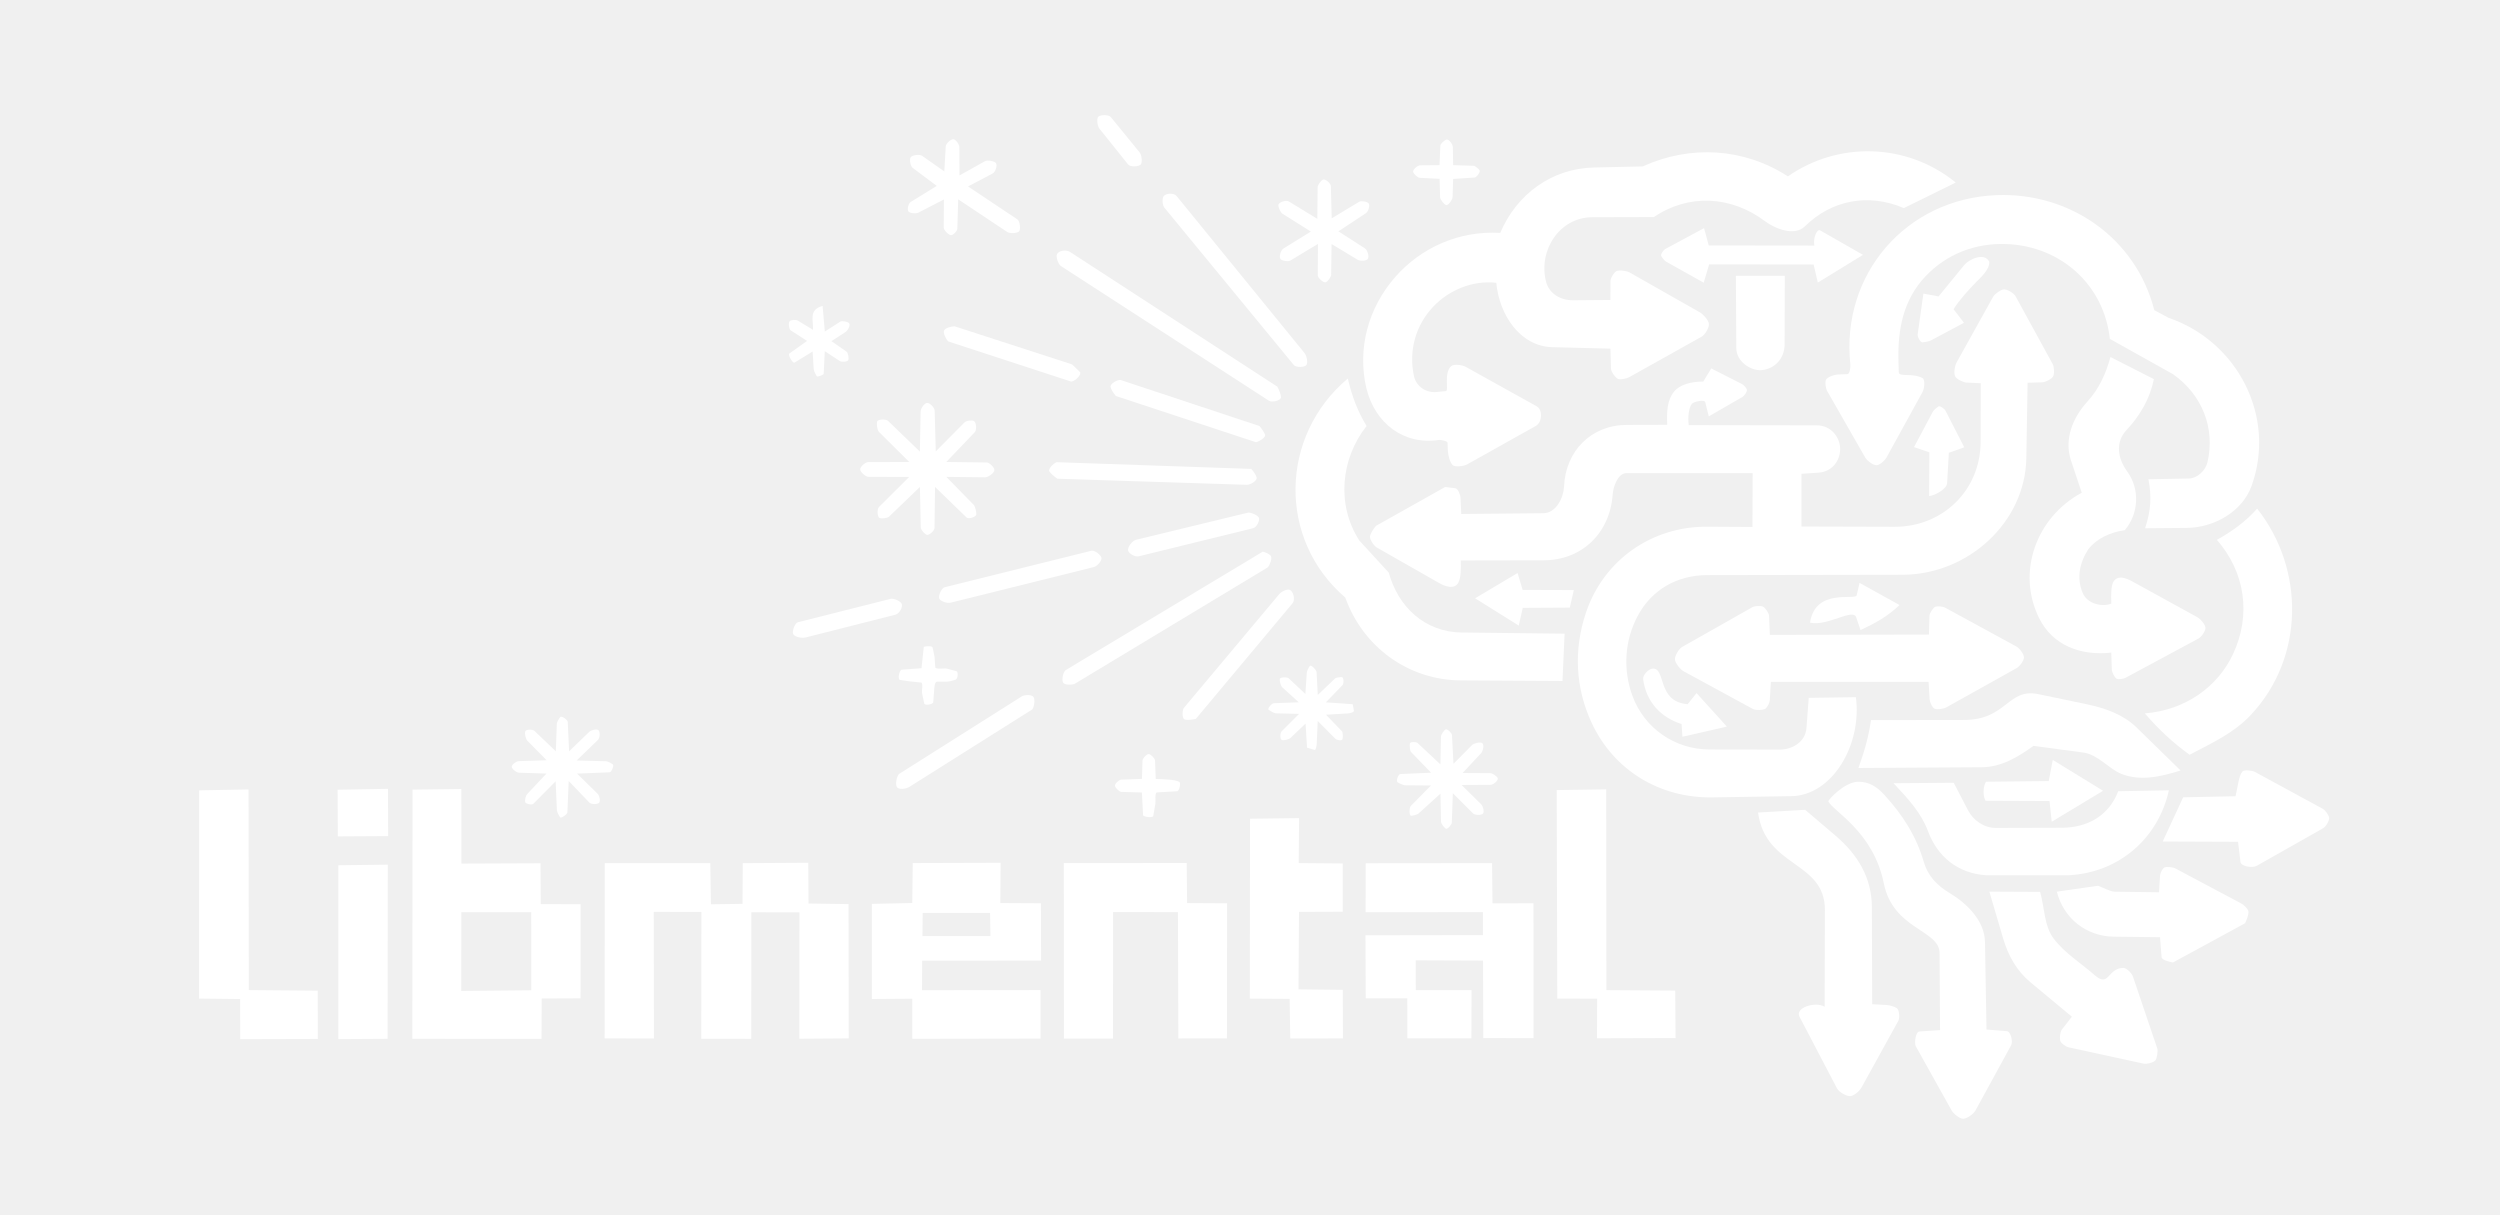
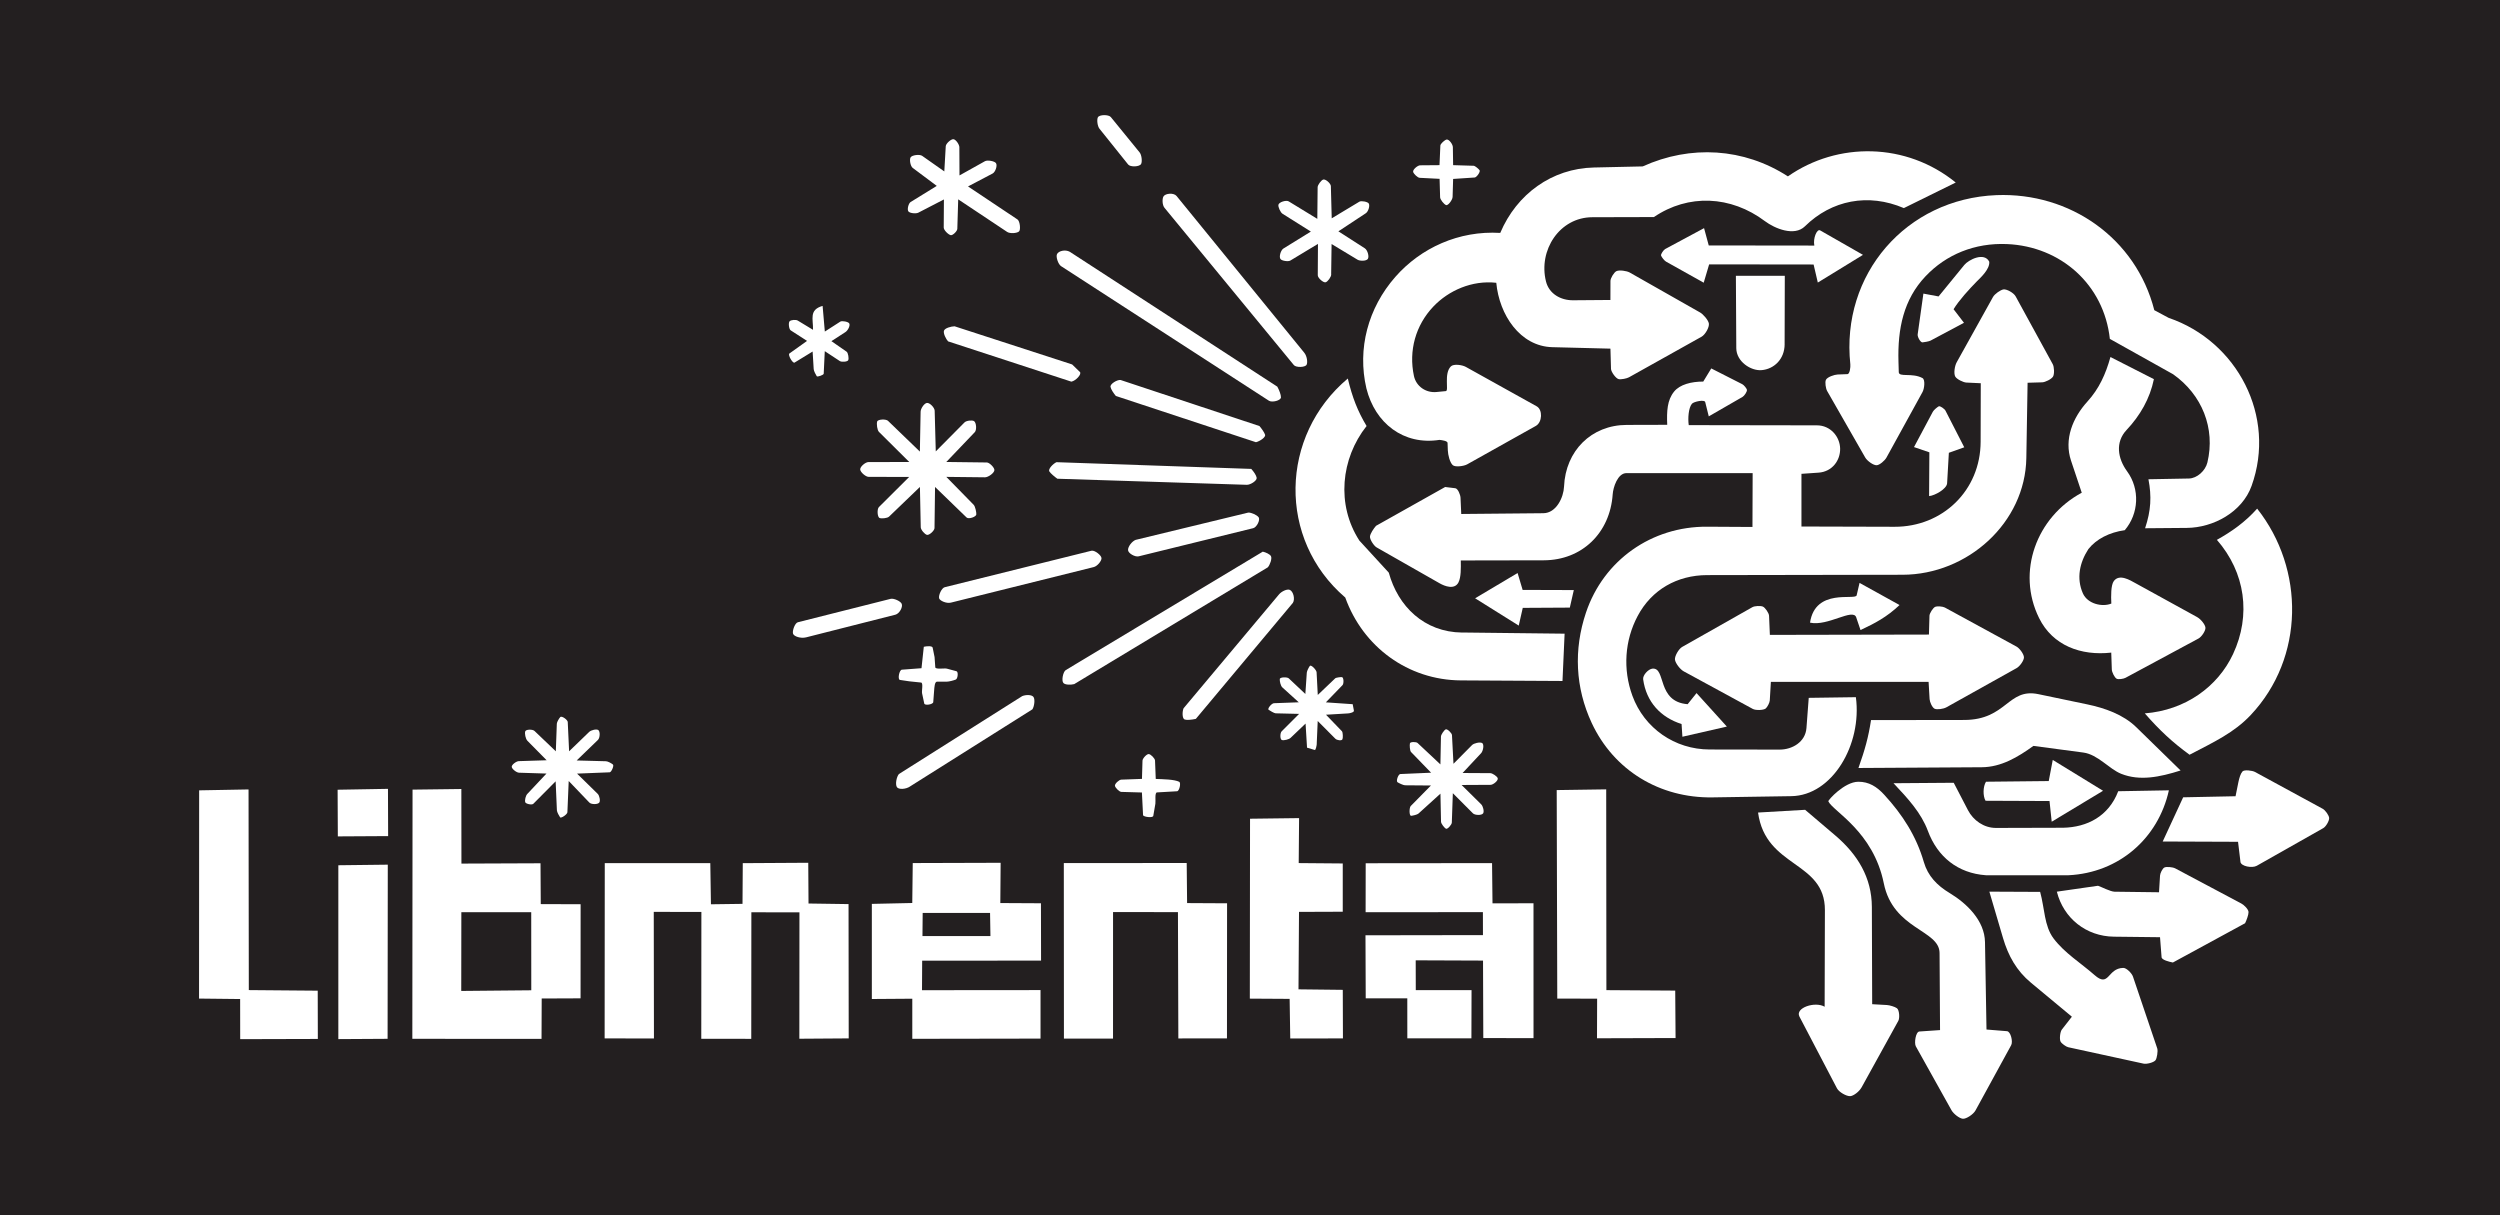
<svg xmlns="http://www.w3.org/2000/svg" id="Layer_1" data-name="Layer 1" width="933.83" height="453.5" viewBox="0 0 933.83 453.5">
  <defs>
    <style>
      .cls-1 {
        fill: #fff;
      }
+ 
+       .cls-2 {
+         fill: #231f20;
+         stroke: #231f20;
+         stroke-miterlimit: 10;
+       }
    </style>
  </defs>
+   <rect class="cls-2" x="-30.53" y="-4.13" width="974.55" height="484.34" />
  <g id="fZ1BkW">
    <g>
-       <path class="cls-1" d="M544.81,217.51c-1.49,2.92-5.19,1.43-7.03.39l-23.58-13.43c-.99-.56-2.58-2.96-2.47-4.07s1.34-2.92,2.26-3.99l25.82-14.5,3.78.46c1,.12,1.92,2.48,1.96,3.53l.27,6.09,30.68-.29c4.82-.05,7.55-5.88,7.72-9.96.56-13.33,10.2-22.99,23.42-23.02l15.12-.04c-.2-5.1-.03-9.2,2.57-12.41,2.15-2.66,6.48-3.75,10.89-3.74l2.99-4.91,11.59,5.89c.6.3,1.71,1.63,1.74,2.16.04.71-.99,2.21-1.65,2.59l-12.61,7.27-1.33-5.35c-.25-1.02-4.28-.17-4.96.64-1.28,1.53-1.56,5.44-1.19,7.98l47.88.08c5.06,0,8.58,4.22,8.67,8.68s-2.98,8.64-8.05,8.99l-6.4.44v19.68s34.78.1,34.78.1c17.92.05,32.12-13.55,32.15-31.82l.05-21.8-5.38-.25c-1.15-.05-3.57-1.24-4.14-2.22-.66-1.14-.24-3.98.54-5.38l13.54-24.35c.66-1.18,2.82-2.67,3.91-2.84,1.27-.2,3.87,1.34,4.53,2.55l13.89,25.38c.54.98.68,3.67.1,4.63s-2.92,2.11-4.04,2.14l-5.46.16-.47,28.15c-.4,24.1-21.88,43.52-46.23,43.57l-73,.13c-11.17.02-20.73,5.42-25.96,15.29-4.85,9.13-5.56,19.92-1.96,29.77,4.44,12.15,15.84,20.06,28.84,20.08l26.17.04c4.69,0,9.61-2.82,10.01-8.05l.85-11.28,17.61-.25c2.37,17.71-8.81,36.73-24.09,36.97l-29.48.46c-19.66.3-36.84-10.05-45.12-27.83-6.11-13.13-6.78-27.38-2.12-41.22,6.59-19.57,24.52-32.19,45.21-32.06l16.97.1.07-20.12h-47.11c-3.36,0-5,5.4-5.17,7.93-.99,14.46-11.5,24.61-25.74,24.64l-31,.06c.06,2.88.09,6.32-.84,8.13Z" />
+       <path class="cls-1" d="M544.81,217.51c-1.49,2.92-5.19,1.43-7.03.39l-23.58-13.43c-.99-.56-2.58-2.96-2.47-4.07s1.34-2.92,2.26-3.99l25.82-14.5,3.78.46c1,.12,1.92,2.48,1.96,3.53l.27,6.09,30.68-.29c4.82-.05,7.55-5.88,7.72-9.96.56-13.33,10.2-22.99,23.42-23.02l15.12-.04c-.2-5.1-.03-9.2,2.57-12.41,2.15-2.66,6.48-3.75,10.89-3.74l2.99-4.91,11.59,5.89c.6.3,1.71,1.63,1.74,2.16.04.71-.99,2.21-1.65,2.59l-12.61,7.27-1.33-5.35c-.25-1.02-4.28-.17-4.96.64-1.28,1.53-1.56,5.44-1.19,7.98l47.88.08c5.06,0,8.58,4.22,8.67,8.68.09,4.42-2.98,8.64-8.05,8.99l-6.4.44v19.68s34.78.1,34.78.1c17.92.05,32.12-13.55,32.15-31.82l.05-21.8-5.38-.25c-1.15-.05-3.57-1.24-4.14-2.22-.66-1.14-.24-3.98.54-5.38l13.54-24.35c.66-1.18,2.82-2.67,3.91-2.84,1.27-.2,3.87,1.34,4.53,2.55l13.89,25.38c.54.98.68,3.67.1,4.63s-2.92,2.11-4.04,2.14l-5.46.16-.47,28.15c-.4,24.1-21.88,43.52-46.23,43.57l-73,.13c-11.17.02-20.73,5.42-25.96,15.29-4.85,9.13-5.56,19.92-1.96,29.77,4.44,12.15,15.84,20.06,28.84,20.08l26.17.04c4.69,0,9.61-2.82,10.01-8.05l.85-11.28,17.61-.25c2.37,17.71-8.81,36.73-24.09,36.97l-29.48.46c-19.66.3-36.84-10.05-45.12-27.83-6.11-13.13-6.78-27.38-2.12-41.22,6.59-19.57,24.52-32.19,45.21-32.06l16.97.1.07-20.12h-47.11c-3.36,0-5,5.4-5.17,7.93-.99,14.46-11.5,24.61-25.74,24.64l-31,.06c.06,2.88.09,6.32-.84,8.13Z" />
      <path class="cls-1" d="M601.76,137.75l-.21-7.52-21.71-.55c-12.05-.3-19.83-12.12-20.93-24.05-9.04-1.01-17.78,2.86-23.51,8.88-6.64,6.99-9.27,16.49-7.25,25.93.84,3.91,4.5,6.37,8.42,5.99l3.5-.34c1.23-.12-.84-6.58,1.9-9.25,1.01-.99,4.18-.56,5.55.2l26.48,14.73c2.3,1.28,2.11,5.96-.3,7.31l-25.67,14.37c-1.21.68-4.46,1.14-5.39.29-1.08-1-1.77-3.81-1.83-5.5l-.1-2.8c-.03-.74-2.02-1.02-3.01-1.13-13.44,2.09-24.08-6.23-27.31-19.25-3.45-14.78.62-30.01,10.8-41.62,9.52-10.85,23.75-17.37,39.2-16.44,6.15-14.53,19.32-24.08,34.94-24.43l18.28-.41c17.86-8.1,37.78-6.92,54.23,3.72,18.64-13.01,44.25-12.7,62.69,2.3l-19.38,9.55c-13.3-5.68-26.99-2.99-36.95,6.8-3.95,3.89-11.28.83-14.94-1.92-12.73-9.57-28.64-10.26-41.47-1.53l-23,.06c-12.26.03-20.24,12.35-17.31,24.01,1.16,4.62,5.52,7.04,10.08,7.01l13.98-.11.02-7.12c0-1.01,1.3-3.19,2.21-3.64,1.09-.53,3.86-.12,4.97.5l26.32,14.94c1.16.66,3.02,2.82,3.25,4.06.27,1.42-1.37,4.23-2.71,4.98l-27.12,15.16c-.82.46-2.93.88-3.84.69-1.09-.23-2.86-2.74-2.89-3.88Z" />
      <path class="cls-1" d="M788.1,126.62c-2.19-20.31-18.33-34.59-38.42-35.45-12.05-.51-22.71,3.88-30.43,12.03-8.19,8.64-10.47,19.56-10.11,31.89l.11,3.91c.06,2.03,4.95.13,8.85,2.22,1.11.59.72,3.95.02,5.22l-13.47,24.49c-.63,1.14-2.55,2.78-3.62,2.85-1.25.09-3.58-1.62-4.31-2.88l-14.23-24.86c-.51-.9-.89-3.31-.44-4.18.54-1.05,3.15-1.92,4.35-1.97l3.67-.14c.91-.03,1.19-2.68,1.09-3.64-3.59-33.66,20.85-61.88,54.56-63.22,27.49-1.09,52.12,16.08,58.98,42.97l5.36,2.87c25.66,8.75,40.32,36.84,30.97,62.79-3.52,9.78-14.29,15.59-24.19,15.67l-15.58.13c2.22-6.66,2.47-11.91,1.25-18.3l15.13-.28c3.03-.06,6.15-2.9,6.89-5.98,3.05-12.74-1.98-25.34-12.81-32.97l-23.61-13.2Z" />
      <polygon class="cls-1" points="298.58 388 298.62 340.78 280.66 340.77 280.62 388.04 261.95 388.02 261.99 340.63 244.2 340.62 244.27 387.9 225.85 387.88 225.9 322.42 265.32 322.4 265.56 337.78 277.35 337.62 277.45 322.42 301.91 322.27 302.01 337.49 316.96 337.71 317.02 387.87 298.58 388" />
      <path class="cls-1" d="M216.88,337.77l-.02,35.14-14.52.06-.06,15.09-48.26-.03.08-93.08,18.23-.23.03,27.86,29.54-.12.09,15.25,14.88.05ZM198.45,369.9l-.02-29.17h-26.1s-.04,29.42-.04,29.42l26.16-.25Z" />
      <path class="cls-1" d="M820.76,230.55c1.33.73,3.02,2.83,3.05,3.98s-1.45,3.35-2.57,3.96l-27.33,14.71c-.71.38-2.63.68-3.28.32-.81-.45-1.77-2.48-1.8-3.41l-.21-6.34c-11.28,1.26-21.85-2.59-26.95-12.89-8.56-17.29-.96-37.76,15.93-46.83l-4.01-12c-2.66-7.96.63-16.01,6.12-22.05,4.34-4.77,6.81-10.17,8.61-16.64l16.23,8.27c-1.49,7.28-5.16,13.62-10.21,18.98-4.32,4.59-3.29,10.67.19,15.43,4.87,6.66,4.4,15.83-.86,22-5.73.81-10.59,3.27-13.59,7.06-3.27,5.02-4.54,10.91-2.06,16.53,1.76,3.98,7.3,5.2,10.63,3.82-.14-2.83-.18-6.9.93-8.4,2.07-2.8,6.02-.36,8.1.79l23.08,12.7Z" />
      <polygon class="cls-1" points="549.67 369.84 549.62 387.86 525.68 387.86 525.67 372.92 510.14 372.92 510.05 349.36 553.93 349.29 553.91 340.72 510.1 340.73 510.13 322.45 557.33 322.4 557.5 337.43 572.81 337.4 572.82 387.78 554.06 387.75 553.96 358.81 528.81 358.71 528.84 369.84 549.67 369.84" />
      <path class="cls-1" d="M546.15,236.26l38.28.44-.79,17.67-37.96-.22c-19.76-.12-36.57-12.54-43.18-30.95-25.33-21.71-24.53-60.41.95-81.81,1.68,7.08,3.69,12.19,7.01,17.74-9.62,12.16-11.35,29.42-2.69,42.8l10.99,11.98c3.44,12.54,13.16,22.2,27.38,22.37Z" />
-       <path class="cls-1" d="M726.96,264.24c-1,.56-3.43.93-4.33.49s-1.8-2.51-1.86-3.56l-.38-6.48h-58.91s-.41,6.95-.41,6.95c-.05.84-.9,2.49-1.53,3.01-.79.65-3.71.76-4.81.16l-25.79-14.03c-1.41-.77-3.12-3.08-3.29-4.37s1.41-4.04,2.69-4.76l26.21-14.84c.89-.51,3.1-.59,3.95-.22s2.26,2.41,2.3,3.42l.3,7.14,59.42-.12.2-7.06c.02-.86,1.31-2.93,2.11-3.28s2.85-.18,3.63.24l26.8,14.61c1.11.61,2.72,2.78,2.75,3.98s-1.56,3.38-2.72,4.03l-26.33,14.7Z" />
+       <path class="cls-1" d="M726.96,264.24c-1,.56-3.43.93-4.33.49s-1.8-2.51-1.86-3.56l-.38-6.48h-58.91s-.41,6.95-.41,6.95c-.05.84-.9,2.49-1.53,3.01-.79.65-3.71.76-4.81.16l-25.79-14.03c-1.41-.77-3.12-3.08-3.29-4.37-.17-1.3,1.41-4.04,2.69-4.76l26.21-14.84c.89-.51,3.1-.59,3.95-.22s2.26,2.41,2.3,3.42l.3,7.14,59.42-.12.2-7.06c.02-.86,1.31-2.93,2.11-3.28s2.85-.18,3.63.24l26.8,14.61c1.11.61,2.72,2.78,2.75,3.98.03,1.19-1.56,3.38-2.72,4.03l-26.33,14.7Z" />
      <path class="cls-1" d="M388.67,369.84v18.11s-47.9.08-47.9.08v-14.98s-15.11.11-15.11.11v-35.53s15.1-.33,15.1-.33l.18-14.92,32.83-.1-.12,15.04,15.18.08.04,21.42-44.41.02-.06,11.03,44.27-.04ZM369.96,349.63l-.14-8.62h-25.17s-.08,8.63-.08,8.63h25.39Z" />
      <polygon class="cls-1" points="440.15 387.89 440 340.71 415.76 340.68 415.75 387.96 397.41 387.94 397.37 322.39 443.27 322.36 443.42 337.33 458.35 337.41 458.31 387.87 440.15 387.89" />
      <path class="cls-1" d="M737.9,414.8c-.79,1.45-3.46,3.22-4.74,3.09s-3.46-1.83-4.22-3.19l-13.32-23.87c-.66-1.19-.06-5.43,1.32-5.53l7.73-.53-.18-28.79c-.06-8.71-17.32-8.7-20.83-26.03-3.93-19.42-18.98-26.88-20.72-30.63-.18-.4,5.99-7.26,11.15-7.31,4.02-.04,6.96,1.85,9.7,4.82,6.86,7.45,12.01,15.47,14.83,25.19,1.5,5.18,4.96,8.75,9.58,11.53,6.47,3.89,13.13,10.32,13.26,18.37l.56,32.64,7.66.62c1.38.11,2.29,3.9,1.56,5.23l-13.34,24.4Z" />
      <path class="cls-1" d="M695.33,406.21c-.86,1.55-3,3.17-4.21,3.24-1.41.08-4.2-1.5-4.95-2.92l-14.02-26.79c-1.73-3.31,5.91-5.79,9.41-3.69l.1-36.07c.05-18.52-22.13-15.66-24.97-36.47l17.58-1.02,11.23,9.55c8.4,7.14,13.66,15.78,13.7,26.73l.12,36.33,5.51.31c.97.05,2.98.63,3.74,1.2.91.69,1.08,3.68.52,4.69l-13.75,24.91Z" />
      <path class="cls-1" d="M778.2,281.1l-18.66-2.48c-5.77,4.17-12.03,7.93-19.3,7.97l-46.05.28c2.46-6.92,3.72-11.53,4.7-17.89l34.77-.05c15.94-.02,16.27-12.04,27.74-9.64l18.23,3.81c6.6,1.38,13.47,3.79,18.32,8.52l16.57,16.18c-7.88,2.5-15.27,3.99-22.17,1.25-4.55-1.81-8.73-7.23-14.16-7.95Z" />
      <polygon class="cls-1" points="625.88 387.74 596.53 387.83 596.58 373.03 581.69 373.01 581.48 295.12 599.97 294.85 600.04 369.85 625.75 370.02 625.88 387.74" />
      <polygon class="cls-1" points="118.72 388.08 89.72 388.16 89.7 373.17 74.35 373 74.39 295.22 92.84 294.88 92.94 369.83 118.68 370.05 118.72 388.08" />
      <polygon class="cls-1" points="485.03 369.55 501.57 369.74 501.63 387.88 481.95 387.91 481.72 373.11 466.85 373.02 466.93 305.82 485.25 305.59 485.11 322.39 501.56 322.53 501.56 340.56 485.22 340.62 485.03 369.55" />
      <path class="cls-1" d="M791.23,295.55l18.92-.34c-3.99,18.03-18.77,30.81-37.47,31.72h-30.87c-10.52-.73-18.1-6.9-21.68-16.55-2.49-6.72-7.41-12.07-12.84-17.82l22.49-.17,5.31,10.22c1.99,3.83,5.95,6.66,10.47,6.65l25.1-.07c8.95-.19,16.97-4.27,20.56-13.63Z" />
      <path class="cls-1" d="M817.87,281.92c-6.49-4.73-11.22-9.17-16.72-15.45,15.12-1.18,27.24-9.92,32.96-22.14,6.81-14.56,4.6-30.5-6.03-42.68,5.6-3.14,10.49-6.58,15.04-11.66,17.86,22.59,17.71,55.7-2.36,77.05-6.27,6.67-13.77,10.12-22.89,14.88Z" />
      <path class="cls-1" d="M805.82,391.72c.29.85-.13,3.61-.66,4.3-.66.86-3.29,1.54-4.48,1.28l-28.14-6.13c-.82-.18-2.44-1.35-2.84-2.08-.5-.91-.18-3.68.45-4.49l3.76-4.83-15.3-12.71c-5.36-4.45-8.46-10.02-10.41-16.64l-5.11-17.36,18.97.09c1.7,6.2,1.5,12.73,5.01,17.39,4.12,5.47,10.2,9.18,15.31,13.68,5.53,4.87,4.72-2.56,10.73-2.68,1.22-.02,3.2,2.01,3.62,3.25l9.1,26.91Z" />
      <path class="cls-1" d="M806.84,350.08l-17.2-.2c-10.39-.12-18.83-6.86-21.34-16.81l15.37-2.21c1.23.4,4.66,2.2,6.18,2.22l16.61.21.38-6.22c.06-.92.89-2.65,1.63-3.03s3.12-.17,4.05.33l24.67,13.11c1.08.57,2.69,2.19,2.71,3.21s-.76,3.1-1.29,4.17l-26.97,14.67c-1.3-.25-4.14-.94-4.22-1.97l-.58-7.47Z" />
      <path class="cls-1" d="M836.88,321.9l-.9-7.46-28.14-.11,7.64-16.51,19.57-.4,1.06-5.26c.31-1.52.82-3.18,1.5-3.97s3.73-.37,4.7.16l25.3,13.76c.96.52,2.3,2.39,2.4,3.4s-1.15,3.22-2.19,3.82l-24.83,14.06c-1.76.99-5.92.21-6.13-1.48Z" />
      <polygon class="cls-1" points="144.78 388.03 126.38 388.14 126.38 323.2 144.85 322.98 144.78 388.03" />
      <path class="cls-1" d="M349.08,197.21c-.01,1-1.96,2.77-2.82,2.58s-2.31-1.92-2.33-2.82l-.31-15.08-11.51,11.07c-.67.64-2.81.81-3.53.54-.89-.32-1.03-3.34-.28-4.09l11.3-11.25-15.15-.04c-1.06,0-3.02-1.68-3.14-2.72s1.94-2.8,3.07-2.8l15.26-.03-11.32-11.24c-.66-.65-.95-3-.67-3.88s3.3-.98,4.03-.27l11.92,11.5.28-14.91c.02-1.12,1.29-3.09,2.33-3.26s2.89,1.74,2.92,2.9l.41,15.2,10.74-10.83c.67-.68,2.85-.93,3.55-.48.87.55,1.07,3.31.29,4.12l-10.64,11.14,15.15.19c.96.01,2.88,1.93,2.81,2.87-.09,1.12-2.36,2.69-3.52,2.67l-14.44-.16,10.21,10.42c.62.63,1.04,2.85,1,3.59-.05.93-2.88,1.9-3.64,1.16l-11.78-11.41-.2,15.32Z" />
      <path class="cls-1" d="M679.01,105.54l-1.57-6.74-39.02-.05-2.03,6.85-14.08-7.88c-.64-.36-1.65-1.69-1.84-2.24s.94-2.14,1.53-2.46l14.52-7.8,1.75,6.46,39.44.05c-.55-2.7.98-6.36,2.18-5.67l15.99,9.14-16.88,10.35Z" />
      <path class="cls-1" d="M473.99,149.69l-77.64-50.27c-1.1-.71-2.03-3.54-1.51-4.53.67-1.24,3.16-1.75,4.78-.83l77.5,50.37c.71,1.31,1.37,3,1.36,3.99-.02,1.2-3.32,2.02-4.49,1.27Z" />
      <path class="cls-1" d="M666.62,128.56c-.02,5.67-4.02,9.3-8.58,9.7-4.07.35-9.45-3.23-9.48-8.19l-.15-27.05h18.27s-.07,25.54-.07,25.54Z" />
      <path class="cls-1" d="M357.59,85.47c-.03.91-1.71,2.5-2.42,2.38-.89-.15-2.67-1.87-2.66-2.86l.07-10.49-9.55,4.94c-.88.46-3.22.23-3.73-.49s.03-2.98.85-3.49l9.76-6.02-8.98-6.72c-.83-.62-1.31-3.06-.8-3.93s3.37-1.24,4.32-.58l8.28,5.82.54-9.43c.06-.97,1.99-2.74,2.91-2.6s2.17,2.03,2.17,2.97l.05,10.56,9.52-5.32c.92-.52,3.65-.04,4.13.76.58.96-.27,3.31-1.27,3.84l-9.19,4.83,18.48,12.34c.92.62,1.26,3.92.55,4.49-.89.72-3.42.83-4.42.16l-18.28-12.17-.33,10.99Z" />
-       <path class="cls-1" d="M211.94,303.41c-.03.78-2.38,2.38-2.73,1.88s-1.16-1.93-1.19-2.6l-.47-10.84-8.34,8.4c-.53.53-2.77.04-3-.57-.29-.77.17-2.49.73-3.09l7.18-7.64-10.25-.32c-.94-.03-2.61-1.35-2.72-2.16s1.72-2.13,2.61-2.16l10.43-.33-7.16-7.25c-.73-.74-1.1-2.73-.84-3.54s2.76-.83,3.46-.16l7.97,7.61.37-10.31c.02-.65.89-2.07,1.3-2.49.55-.56,2.74,1.03,2.78,1.84l.51,10.95,7.5-7.24c.69-.67,2.67-1.16,3.36-.72.84.54.66,2.98-.08,3.7l-7.96,7.69,10.96.29c.72.02,2.1.8,2.59,1.22s-.57,2.89-1.22,2.91l-12.18.49,7.73,7.58c.61.59,1.05,2.56.59,3.21-.55.79-3,.78-3.73.02l-7.71-8.05-.49,11.69Z" />
+       <path class="cls-1" d="M211.94,303.41c-.03.78-2.38,2.38-2.73,1.88s-1.16-1.93-1.19-2.6l-.47-10.84-8.34,8.4c-.53.53-2.77.04-3-.57-.29-.77.17-2.49.73-3.09l7.18-7.64-10.25-.32c-.94-.03-2.61-1.35-2.72-2.16s1.72-2.13,2.61-2.16l10.43-.33-7.16-7.25c-.73-.74-1.1-2.73-.84-3.54.26-.81,2.76-.83,3.46-.16l7.97,7.61.37-10.31c.02-.65.89-2.07,1.3-2.49.55-.56,2.74,1.03,2.78,1.84l.51,10.95,7.5-7.24c.69-.67,2.67-1.16,3.36-.72.84.54.66,2.98-.08,3.7l-7.96,7.69,10.96.29c.72.02,2.1.8,2.59,1.22s-.57,2.89-1.22,2.91l-12.18.49,7.73,7.58c.61.59,1.05,2.56.59,3.21-.55.79-3,.78-3.73.02l-7.71-8.05-.49,11.69Z" />
      <path class="cls-1" d="M401.25,255.54c-1.35.33-3.36.3-4.03-.41-.8-.86-.14-4.23.89-4.84l73.58-44.23c1.08.23,2.71.97,3.07,1.71.45.92-.41,3.3-1.2,4.15l-72.31,43.62Z" />
      <path class="cls-1" d="M542.3,307.29c-.03.74-1.63,2.6-2.21,2.26s-1.8-1.86-1.82-2.61l-.22-10.49-8.2,7.44c-.47.43-2.13.79-2.73.84-.8.07-.76-3.06-.16-3.66l7.54-7.66-9.66-.08c-.65,0-2.34-.82-2.82-1.14-.64-.42.27-3.03,1.04-3.06l11.5-.5-7.5-7.74c-.45-.46-.57-2.63-.4-3.25s2.38-.56,2.83-.13l8.55,8.02.2-10.39c.01-.73,1.16-2.38,1.76-2.69s2.32,1.39,2.36,2.13l.56,10.72,6.93-6.99c.71-.72,2.9-1.19,3.7-.8.96.46.44,3.03-.3,3.82l-6.93,7.41,10.38.06c.75,0,2.54,1.18,2.75,1.89.26.9-1.7,2.47-2.66,2.47l-10.83.06,7.33,7.24c.67.67,1.18,2.67.7,3.36-.57.82-3.07.72-3.79,0l-7.52-7.53-.38,11.01Z" />
      <path class="cls-1" d="M497.26,102.49c-.01.96-1.3,2.75-2.12,2.96s-2.91-1.58-2.91-2.63l.07-11.72-10.32,6.23c-.77.46-3.11.13-3.66-.55-.66-.82.08-3.33,1.07-3.94l10.26-6.34-10.59-6.66c-.79-.5-1.7-2.56-1.53-3.35.2-.98,2.88-1.86,3.86-1.26l10.67,6.52.12-11.81c0-.86,1.34-2.63,2.07-2.87.91-.29,2.84,1.49,2.87,2.43l.32,12.05,10.34-6.22c.7-.42,3.06.02,3.48.66.53.8-.12,3.03-1.1,3.67l-10.23,6.75,9.87,6.34c1.06.68,1.72,3.17,1.11,3.99s-2.95.8-3.82.27l-9.7-5.86-.16,11.34Z" />
      <path class="cls-1" d="M487.22,131.81c1,1.23,1.29,3.56.84,4.43-.55,1.04-3.97,1.1-4.76.13l-48.32-58.74c-.84-1.02-.92-3.35-.38-4.26.69-1.17,3.83-1.45,4.88-.17l47.75,58.61Z" />
      <path class="cls-1" d="M465.73,181.09l-70.78-2.27c-1.01-.72-2.48-1.95-2.97-2.7-.59-.91,1.39-2.9,2.64-3.48l72.77,2.51c.96,1.08,1.89,2.42,2.02,3.33.15,1.09-2.36,2.65-3.67,2.61Z" />
      <path class="cls-1" d="M765.55,299.21l-23.89-.1c-1.03-1.82-.96-5.28.17-7.11l23.44-.25,1.5-7.89,18.79,11.52-19.18,11.56-.82-7.72Z" />
      <path class="cls-1" d="M491.86,277.83c-.02.45-.35,2.44-.77,2.31l-2.87-.86-.55-9-5.6,5.34c-.61.58-2.45,1.04-3.23.81s-.71-2.64-.11-3.24l6.53-6.53-8.76-.21c-.55-.01-2.16-1.01-2.61-1.31-.61-.4,1.11-2.44,1.97-2.47l9.27-.34-6.15-5.58c-.61-.55-1.03-2.35-.94-3.11s2.76-.81,3.36-.25l6.19,5.83.54-7.96c.05-.67.78-2.04,1.13-2.51.47-.62,2.49,1.51,2.53,2.37l.44,8.47,6.5-6.2c.35-.33,2.03-.5,2.5-.47.72.05.79,2.44.24,3l-6.22,6.43,10.02.69.46,2.41c.12.6-1.48.99-2.17,1.03l-8.26.49,5.95,6.17c.39.4.43,2.48.2,2.99-.31.69-2.08.39-2.67-.21l-6.57-6.6-.37,8.5Z" />
      <path class="cls-1" d="M355.11,225.11c-1.55.39-4.11-.7-4.33-1.66-.25-1.15.95-3.83,2.11-4.11l54.83-13.63c1.13-.28,3.74,1.71,3.73,2.82s-1.61,2.96-2.87,3.28l-53.47,13.31Z" />
      <path class="cls-1" d="M469.13,165.18l-52.32-17.27c-.84-1-1.83-2.47-2-3.4-.21-1.11,2.48-2.71,3.74-2.58l51.9,17.22c.85,1,1.84,2.39,2.11,3.27s-1.95,2.41-3.42,2.76Z" />
      <path class="cls-1" d="M446.68,268.52c-1.48.34-3.36.53-4.17.24-1-.37-.91-3.1-.4-4.21l35.63-42.51c.89-1.1,3.03-2.16,4.05-1.7,1.33.59,2.03,3.48,1.14,4.85l-36.25,43.34Z" />
-       <path class="cls-1" d="M339.98,293.74c-1.54,1.08-4.31,1.28-4.96.27s-.15-3.83.75-4.88l46.06-29.11c1.38-.57,3.54-.57,4.2.31s.32,3.55-.4,4.63l-45.65,28.77Z" />
+       <path class="cls-1" d="M339.98,293.74c-1.54,1.08-4.31,1.28-4.96.27-.67-1.05-.15-3.83.75-4.88l46.06-29.11c1.38-.57,3.54-.57,4.2.31s.32,3.55-.4,4.63l-45.65,28.77Z" />
      <path class="cls-1" d="M733.6,120.58l-12.48,6.65c-.6.32-2.43.61-3,.66-.78.07-1.94-2.08-1.81-2.98l2.14-15.24,5.67,1.06,9.62-11.77c1.57-1.92,7.42-4.93,9.31-1.21.29,2.8-3.33,6.03-4.55,7.26-2.92,2.98-6.67,7.06-8.78,10.49l3.88,5.06Z" />
      <path class="cls-1" d="M400.18,142.56l-46.04-15.05c-.81-.87-1.85-2.98-1.54-3.97s2.65-1.63,3.97-1.66l43.9,14.25,2.91,2.82c.79.77-1.53,3.32-3.2,3.61Z" />
      <polygon class="cls-1" points="586.38 226.96 568.8 227.06 567.3 233.68 551 223.48 566.87 214.04 568.75 220.35 587.87 220.41 586.38 226.96" />
      <polygon class="cls-1" points="144.98 312.31 126.19 312.42 126.11 294.99 144.92 294.66 144.98 312.31" />
      <path class="cls-1" d="M645.03,271.4l-16.6,3.8-.31-4.75c-7.75-2.46-13.18-8.19-14.35-16.71-.21-1.52,1.95-3.86,3.5-3.99,5.13-.44,1.49,12.37,13.12,13.29l3.32-4.15,11.32,12.5Z" />
      <path class="cls-1" d="M425.33,207.81c-1.36.33-3.9-1.12-3.97-2.32-.08-1.3,1.5-3.32,2.84-3.83l42.09-10.2c1.07-.04,3.18.87,3.83,1.74.73.97-.69,3.77-2,4.09l-42.79,10.52Z" />
      <path class="cls-1" d="M727.31,180.5c-.12,2.13-4.58,4.62-6.73,4.81l.1-16.35-5.74-1.96,7.04-13.21c.36-.67,1.68-1.74,2.19-2.01s2.19.96,2.52,1.6l7.02,13.7-5.75,2.05-.65,11.36Z" />
      <path class="cls-1" d="M693.37,230.62c-1.22-3.6-10.57,3.42-17.27,1.96,1.97-13.08,16.95-8.21,17.42-10.21l1.08-4.64,14.94,8.27c-4.79,4.53-9.26,6.85-14.58,9.34l-1.6-4.72Z" />
      <path class="cls-1" d="M307.68,139.6c-.02.45-2.35,1.31-2.6.93-.37-.57-1.1-1.96-1.14-2.65l-.4-6.57-6.75,4.13c-.69.42-2.58-2.92-1.93-3.39l6.6-4.71-6.12-3.95c-.65-.42-.93-2.85-.39-3.39s2.36-.67,3.03-.26l5.71,3.46c.1-4.02-1.6-7.46,3.58-8.94l.83,9.59,5.79-3.72c.61-.39,2.96.02,3.33.68.45.82-.51,2.64-1.42,3.23l-5.24,3.39,5.7,3.96c.53.37.9,2.5.58,3.15s-2.5.75-3.14.33l-5.62-3.7-.4,8.45Z" />
      <path class="cls-1" d="M301.03,238.08c-1.84.47-4.49-.3-4.81-1.4s.71-3.98,1.81-4.25l34.64-8.74c1.17-.3,3.76.87,4.15,1.87.49,1.25-.88,3.67-2.37,4.05l-33.42,8.48Z" />
      <path class="cls-1" d="M542.58,73.63c-.03.98-1.65,3.28-2.44,2.97s-2.18-2.04-2.21-2.89l-.2-6.91-7.44-.38c-.77-.04-2.24-1.48-2.43-2.19-.24-.88,1.69-2.47,2.61-2.48l7.23-.06.32-7.33c.03-.66,1.65-2.14,2.37-2.24.89-.12,2.28,1.78,2.3,2.84l.1,6.73,7.66.23c.55.02,1.89,1.2,2.21,1.64.43.59-1.09,2.69-1.8,2.74l-8.07.54-.2,6.77Z" />
      <path class="cls-1" d="M431.57,300.22l-.78,4.53c-.15.86-3.58.41-3.82-.23l-.43-8.5-7.69-.22c-.77-.02-2.31-1.57-2.39-2.31s1.54-2.24,2.36-2.27l7.74-.28.2-6.83c.02-.81,1.6-2.55,2.38-2.44s2.27,1.65,2.3,2.41l.27,6.88c2.61.1,6.94.15,8.75,1.06.77.39.07,3.49-.79,3.54l-4.01.23-3.48.2c-.92.05-.45,3.25-.61,4.23Z" />
      <path class="cls-1" d="M348.91,258.16l-.31,4.1c-.07.88-3.17,1.39-3.36.53l-.82-3.84c-.19-.89.52-3.91-.38-4l-4.35-.45-3.52-.52c-.96-.14-.29-3.75.71-3.83l7.33-.55.86-8.01c1.09-.25,3.16-.41,3.31.34l.71,3.51.27,3.81c.06.88,3.46.28,4.32.51l3.59.96c.77.21.5,2.8-.24,3.11s-2.5.78-3.31.79h-3.7c-.9.02-.99,2.01-1.11,3.54Z" />
      <path class="cls-1" d="M425.73,57c.69.85,1,3.3.52,4.23-.58,1.12-4.04,1.23-4.84.23l-10.73-13.39c-.74-.93-1.04-3.3-.6-4.22.53-1.1,4.05-1.1,4.84-.13l10.81,13.27Z" />
    </g>
  </g>
</svg>
